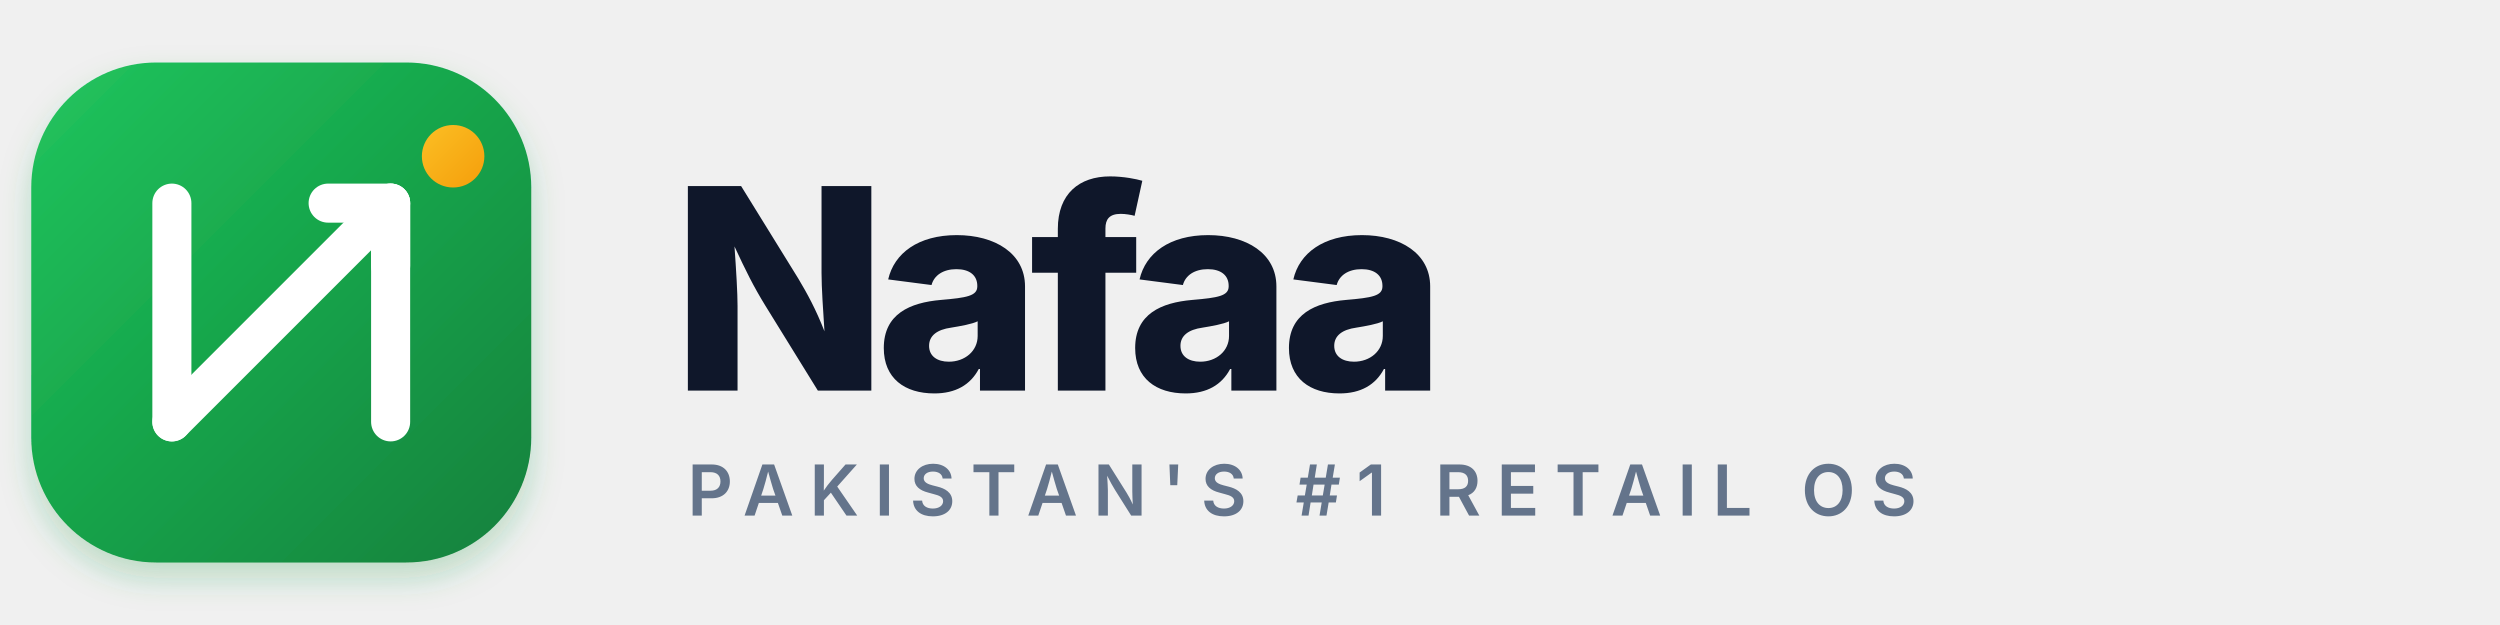
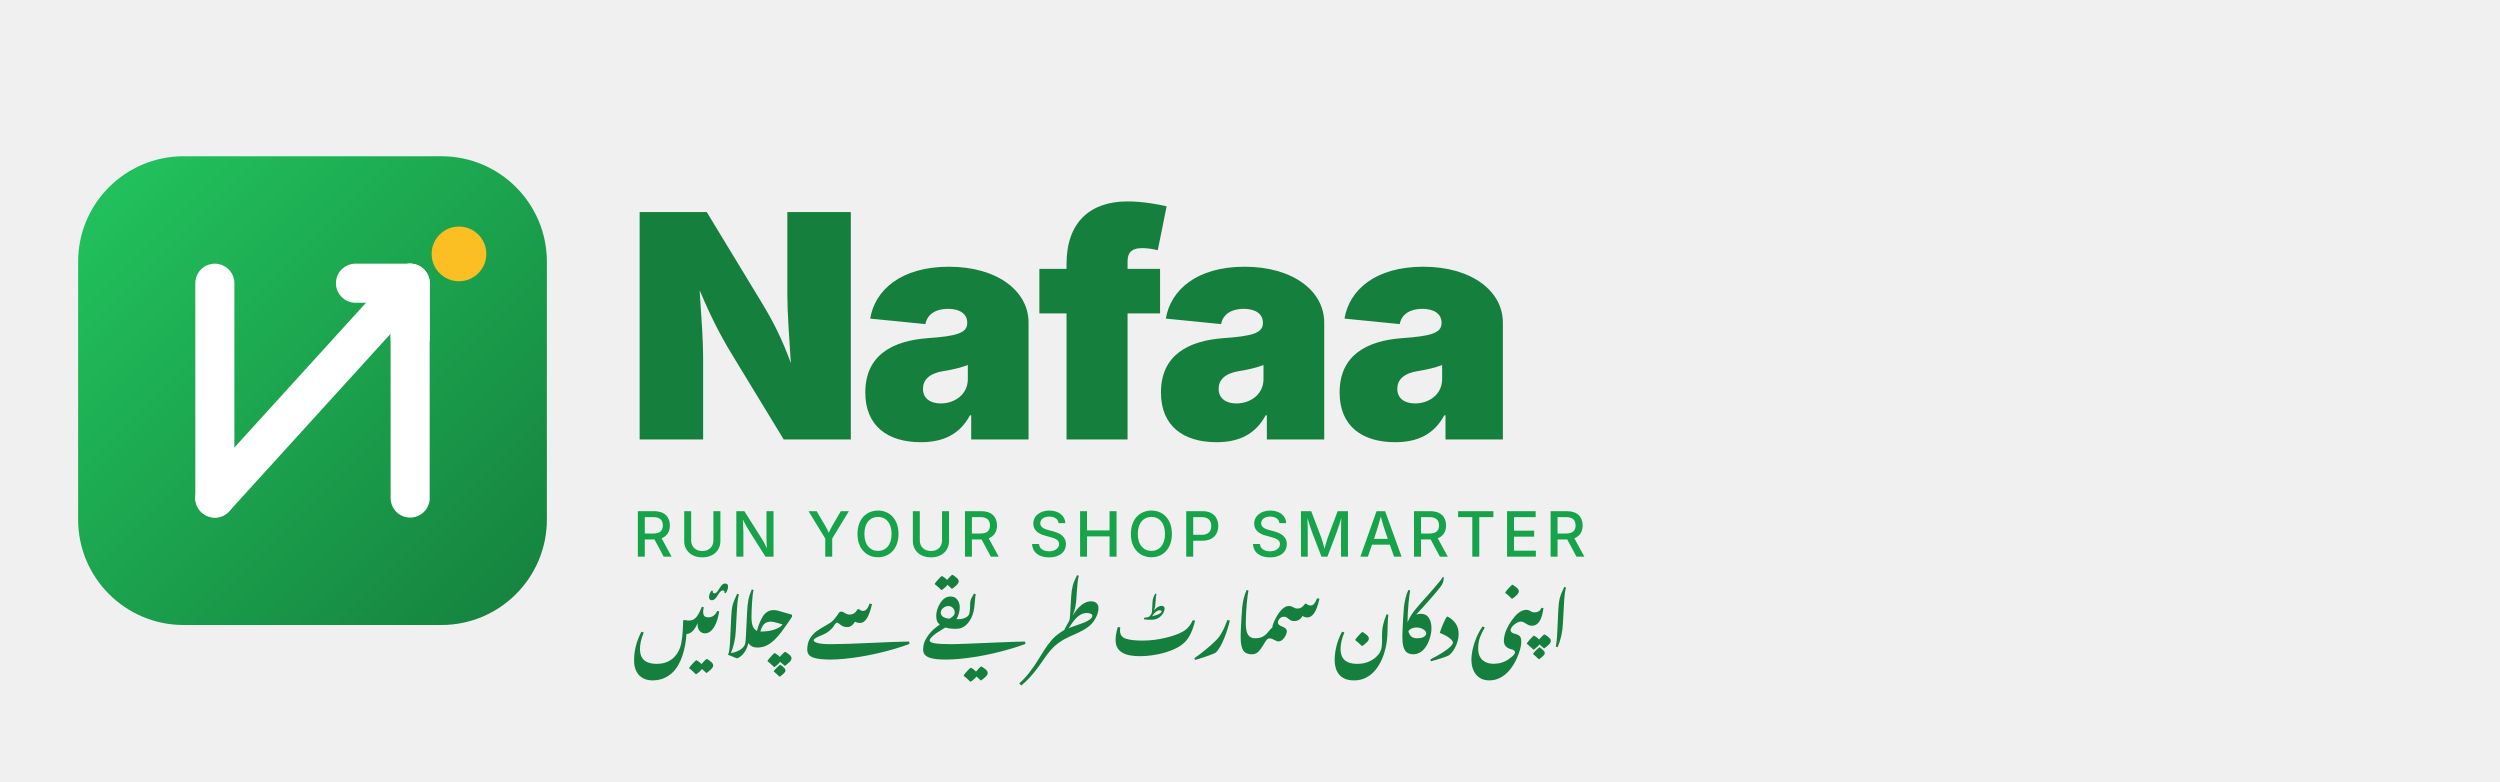
- <svg xmlns="http://www.w3.org/2000/svg" viewBox="0 0 320 80" width="320" height="80">
+ <svg xmlns="http://www.w3.org/2000/svg" viewBox="0 0 1280 400" width="1280" height="400">
  <defs>
-     <linearGradient id="brandGrad" x1="0%" y1="0%" x2="100%" y2="100%">
+     <linearGradient id="iconBg" x1="0%" y1="0%" x2="100%" y2="100%">
      <stop offset="0%" stop-color="#22c55e" />
-       <stop offset="50%" stop-color="#16a34a" />
      <stop offset="100%" stop-color="#15803d" />
    </linearGradient>
-     <linearGradient id="accentGrad" x1="0%" y1="0%" x2="100%" y2="100%">
-       <stop offset="0%" stop-color="#fbbf24" />
-       <stop offset="100%" stop-color="#f59e0b" />
-     </linearGradient>
-     <filter id="softShadow" x="-20%" y="-20%" width="140%" height="140%">
-       <feGaussianBlur in="SourceAlpha" stdDeviation="2" />
-       <feOffset dx="0" dy="2" result="offsetblur" />
-       <feFlood flood-color="#16a34a" flood-opacity="0.25" />
-       <feComposite in2="offsetblur" operator="in" />
-       <feMerge>
-         <feMergeNode />
-         <feMergeNode in="SourceGraphic" />
-       </feMerge>
-     </filter>
  </defs>
-   <rect x="4" y="8" width="64" height="64" rx="16" ry="16" fill="url(#brandGrad)" filter="url(#softShadow)" />
-   <g transform="translate(36, 40)" stroke="#ffffff" stroke-width="5" stroke-linecap="round" stroke-linejoin="round" fill="none">
-     <line x1="-14" y1="-14" x2="-14" y2="14" />
-     <line x1="-14" y1="14" x2="14" y2="-14" />
-     <line x1="14" y1="-14" x2="14" y2="14" />
-     <polyline points="6,-14 14,-14 14,-6" />
+   <g transform="translate(40, 80)">
+     <rect width="240" height="240" rx="54" ry="54" fill="url(#iconBg)" />
+     <g transform="translate(120, 120)" stroke="#ffffff" stroke-width="20" stroke-linecap="round" stroke-linejoin="round" fill="none">
+       <line x1="-50" y1="-55" x2="-50" y2="55" />
+       <line x1="-50" y1="55" x2="50" y2="-55" />
+       <line x1="50" y1="-55" x2="50" y2="55" />
+       <polyline points="22,-55 50,-55 50,-27" />
+     </g>
+     <circle cx="195" cy="50" r="14" fill="#fbbf24" />
  </g>
-   <circle cx="58" cy="20" r="4" fill="url(#accentGrad)" />
-   <text x="86" y="50" font-family="Inter, system-ui, sans-serif" font-size="36" font-weight="800" fill="#0f172a" letter-spacing="-1.5">
-     Nafaa
-   </text>
-   <text x="88" y="66" font-family="Inter, system-ui, sans-serif" font-size="9" font-weight="600" fill="#64748b" letter-spacing="2">
-     PAKISTAN'S #1 RETAIL OS
-   </text>
+   <text x="320" y="225" font-family="Inter, -apple-system, sans-serif" font-size="160" font-weight="900" fill="#15803d" letter-spacing="-4">Nafaa</text>
+   <text x="324" y="285" font-family="Inter, sans-serif" font-size="32" font-weight="500" fill="#16a34a" letter-spacing="3">RUN YOUR SHOP SMARTER</text>
+   <text x="324" y="335" font-family="'Noto Nastaliq Urdu', serif" font-size="36" fill="#15803d">اپنی دکان سمارٹ طریقے سے چلائیں</text>
</svg>
